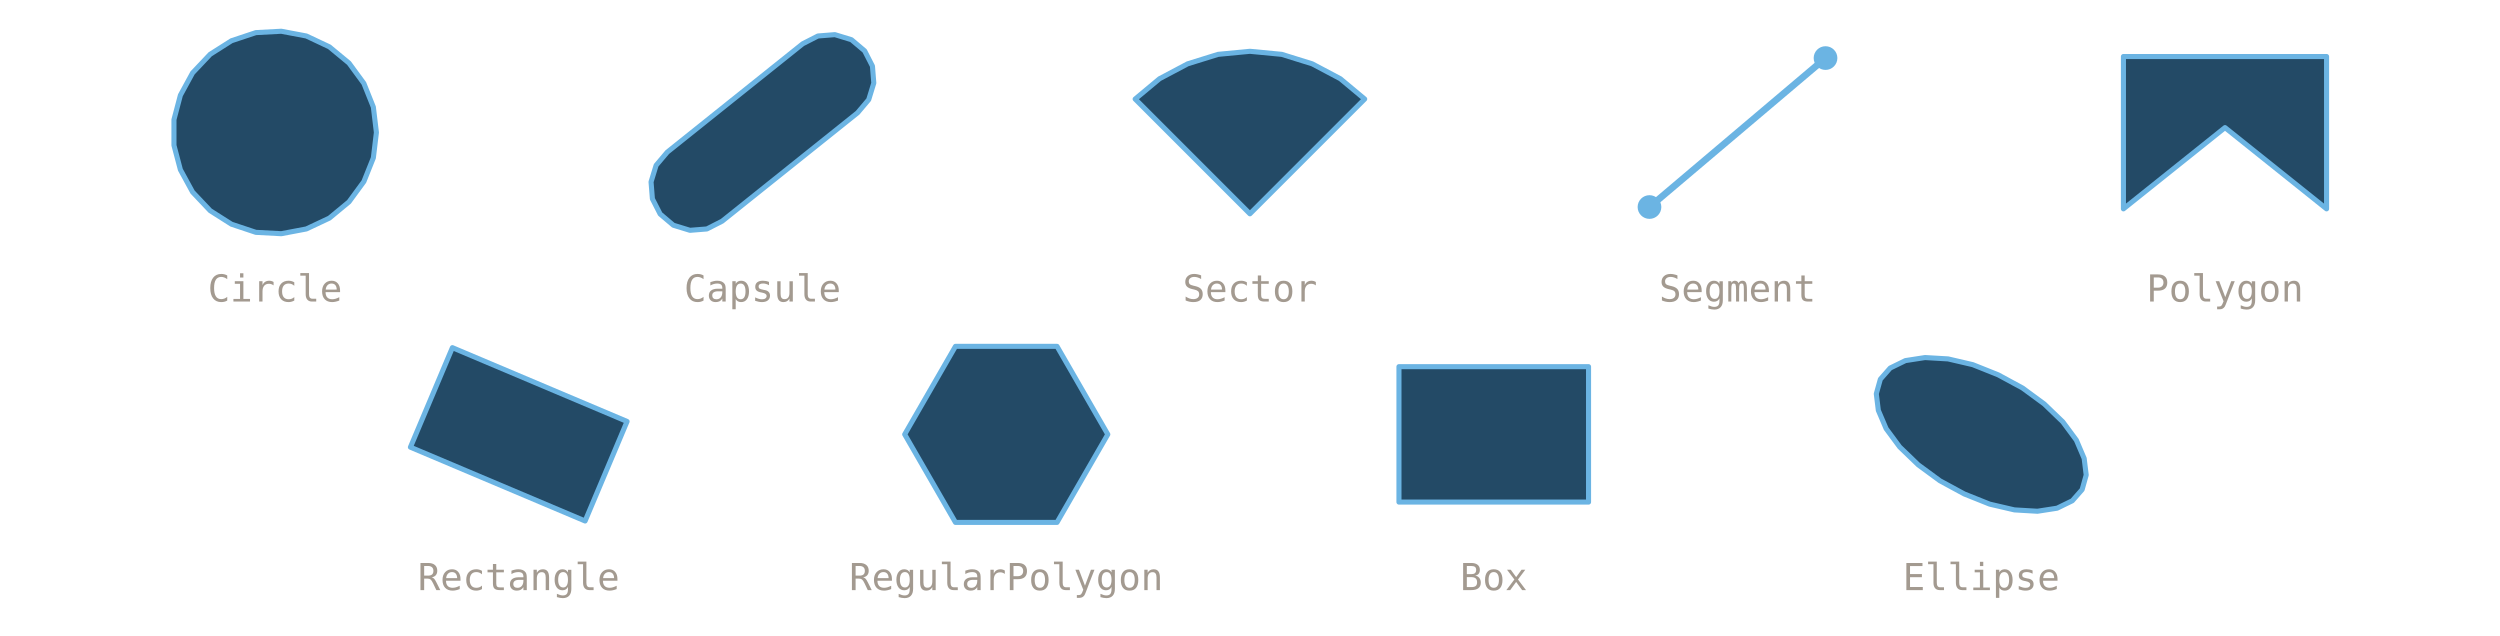
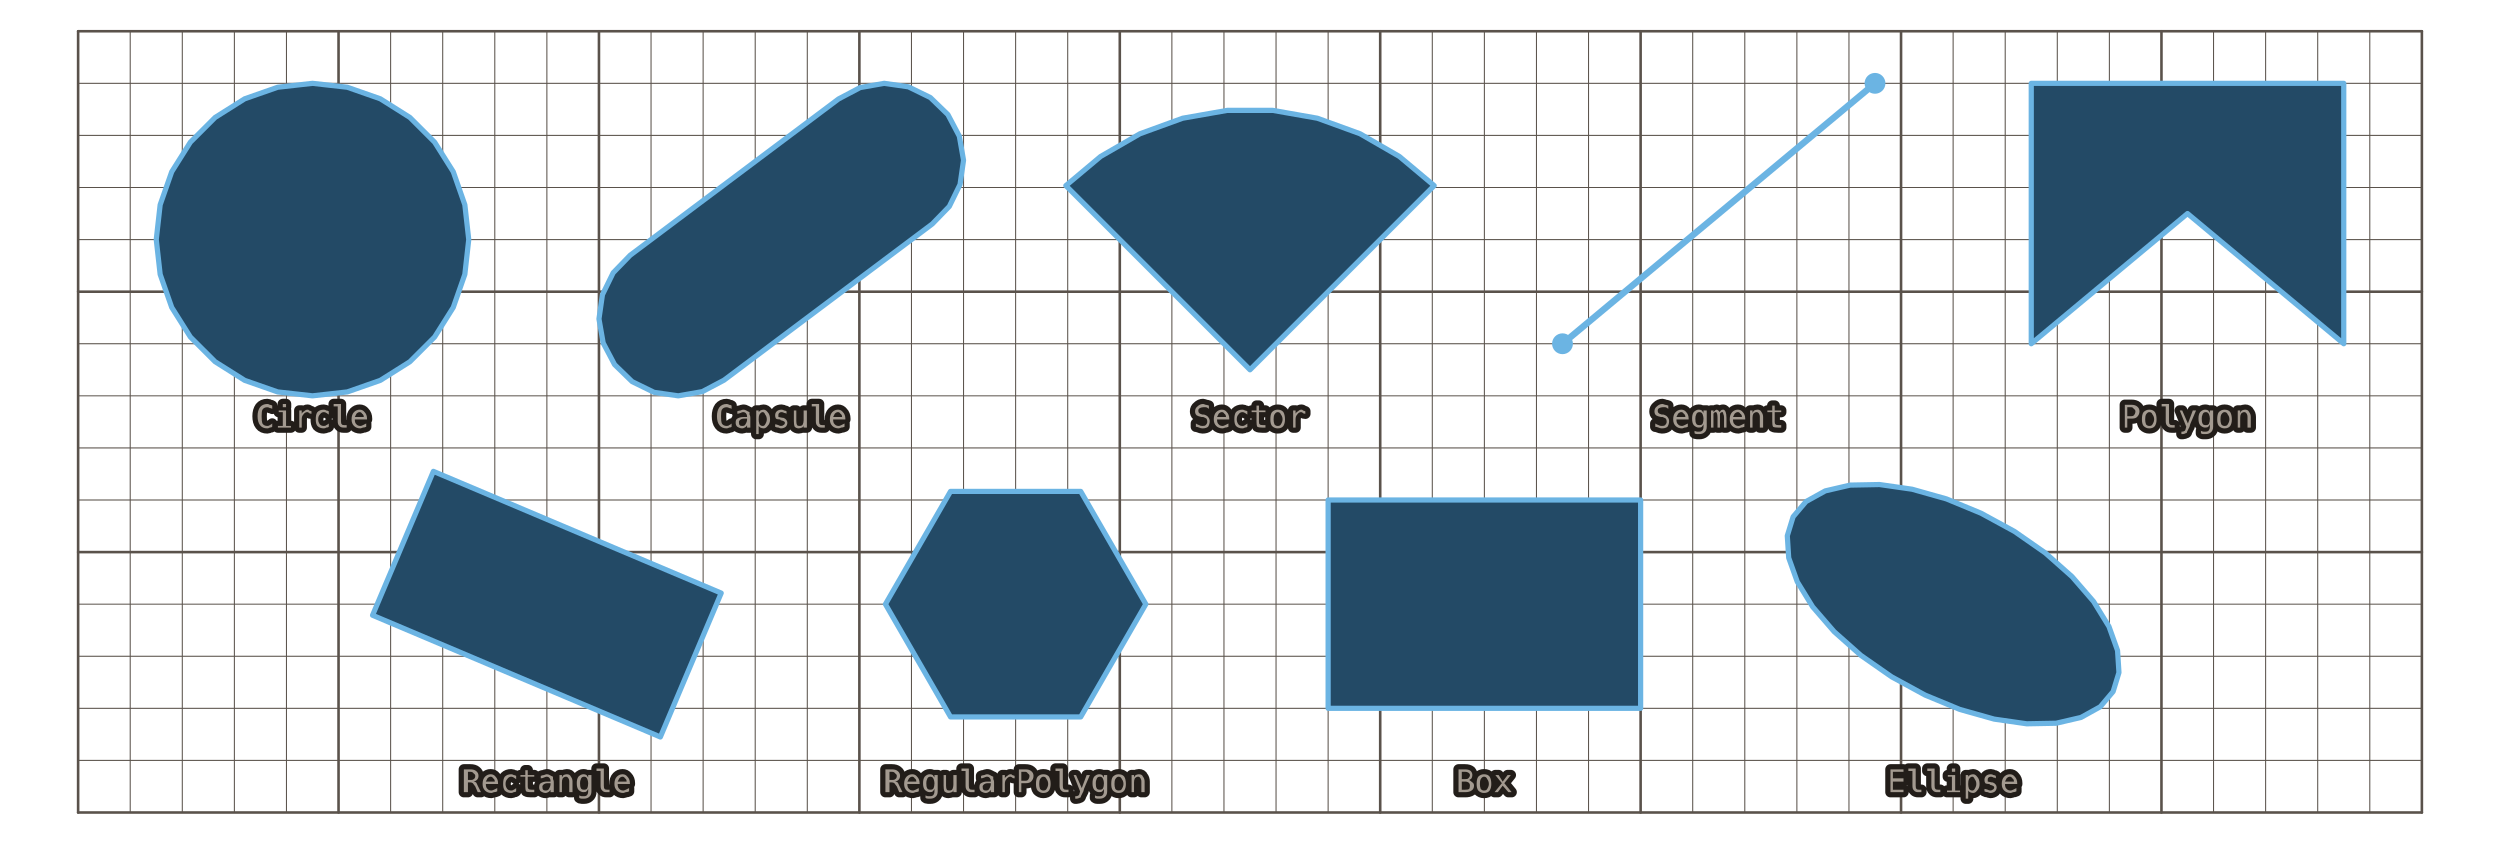
- <svg xmlns="http://www.w3.org/2000/svg" width="960" height="244" viewBox="0 0 960 244" role="img">
-   <g transform="translate(66.8 12.0) scale(1.3) translate(29.8 29.9)">
-     <polygon points="30.0,0.0 29.1,7.5 26.3,14.5 21.9,20.5 16.1,25.3 9.3,28.5 1.9,29.9 -5.6,29.5 -12.8,27.1 -19.1,23.1 -24.3,17.6 -27.9,11.0 -29.8,3.8 -29.8,-3.8 -27.9,-11.0 -24.3,-17.6 -19.1,-23.1 -12.8,-27.1 -5.6,-29.5 1.9,-29.9 9.3,-28.5 16.1,-25.3 21.9,-20.5 26.3,-14.5 29.1,-7.5" fill="#234a66" stroke="#6bb4e3" stroke-width="1.5" stroke-linejoin="round" />
+ <svg xmlns="http://www.w3.org/2000/svg" width="960" height="324" viewBox="0 0 960 324" role="img">
+   <g transform="translate(30.0 12.0) scale(20) translate(-0.000 -0.000)">
+     <line x1="0.000" y1="0.000" x2="0.000" y2="15.000" stroke="#5a524b" stroke-width="0.050" stroke-linecap="round" />
+     <line x1="1.000" y1="0.000" x2="1.000" y2="15.000" stroke="#5a524b" stroke-width="0.020" stroke-linecap="round" />
+     <line x1="2.000" y1="0.000" x2="2.000" y2="15.000" stroke="#5a524b" stroke-width="0.020" stroke-linecap="round" />
+     <line x1="3.000" y1="0.000" x2="3.000" y2="15.000" stroke="#5a524b" stroke-width="0.020" stroke-linecap="round" />
+     <line x1="4.000" y1="0.000" x2="4.000" y2="15.000" stroke="#5a524b" stroke-width="0.020" stroke-linecap="round" />
+     <line x1="5.000" y1="0.000" x2="5.000" y2="15.000" stroke="#5a524b" stroke-width="0.050" stroke-linecap="round" />
+     <line x1="6.000" y1="0.000" x2="6.000" y2="15.000" stroke="#5a524b" stroke-width="0.020" stroke-linecap="round" />
+     <line x1="7.000" y1="0.000" x2="7.000" y2="15.000" stroke="#5a524b" stroke-width="0.020" stroke-linecap="round" />
+     <line x1="8.000" y1="0.000" x2="8.000" y2="15.000" stroke="#5a524b" stroke-width="0.020" stroke-linecap="round" />
+     <line x1="9.000" y1="0.000" x2="9.000" y2="15.000" stroke="#5a524b" stroke-width="0.020" stroke-linecap="round" />
+     <line x1="10.000" y1="0.000" x2="10.000" y2="15.000" stroke="#5a524b" stroke-width="0.050" stroke-linecap="round" />
+     <line x1="11.000" y1="0.000" x2="11.000" y2="15.000" stroke="#5a524b" stroke-width="0.020" stroke-linecap="round" />
+     <line x1="12.000" y1="0.000" x2="12.000" y2="15.000" stroke="#5a524b" stroke-width="0.020" stroke-linecap="round" />
+     <line x1="13.000" y1="0.000" x2="13.000" y2="15.000" stroke="#5a524b" stroke-width="0.020" stroke-linecap="round" />
+     <line x1="14.000" y1="0.000" x2="14.000" y2="15.000" stroke="#5a524b" stroke-width="0.020" stroke-linecap="round" />
+     <line x1="15.000" y1="0.000" x2="15.000" y2="15.000" stroke="#5a524b" stroke-width="0.050" stroke-linecap="round" />
+     <line x1="16.000" y1="0.000" x2="16.000" y2="15.000" stroke="#5a524b" stroke-width="0.020" stroke-linecap="round" />
+     <line x1="17.000" y1="0.000" x2="17.000" y2="15.000" stroke="#5a524b" stroke-width="0.020" stroke-linecap="round" />
+     <line x1="18.000" y1="0.000" x2="18.000" y2="15.000" stroke="#5a524b" stroke-width="0.020" stroke-linecap="round" />
+     <line x1="19.000" y1="0.000" x2="19.000" y2="15.000" stroke="#5a524b" stroke-width="0.020" stroke-linecap="round" />
+     <line x1="20.000" y1="0.000" x2="20.000" y2="15.000" stroke="#5a524b" stroke-width="0.050" stroke-linecap="round" />
+     <line x1="21.000" y1="0.000" x2="21.000" y2="15.000" stroke="#5a524b" stroke-width="0.020" stroke-linecap="round" />
+     <line x1="22.000" y1="0.000" x2="22.000" y2="15.000" stroke="#5a524b" stroke-width="0.020" stroke-linecap="round" />
+     <line x1="23.000" y1="0.000" x2="23.000" y2="15.000" stroke="#5a524b" stroke-width="0.020" stroke-linecap="round" />
+     <line x1="24.000" y1="0.000" x2="24.000" y2="15.000" stroke="#5a524b" stroke-width="0.020" stroke-linecap="round" />
+     <line x1="25.000" y1="0.000" x2="25.000" y2="15.000" stroke="#5a524b" stroke-width="0.050" stroke-linecap="round" />
+     <line x1="26.000" y1="0.000" x2="26.000" y2="15.000" stroke="#5a524b" stroke-width="0.020" stroke-linecap="round" />
+     <line x1="27.000" y1="0.000" x2="27.000" y2="15.000" stroke="#5a524b" stroke-width="0.020" stroke-linecap="round" />
+     <line x1="28.000" y1="0.000" x2="28.000" y2="15.000" stroke="#5a524b" stroke-width="0.020" stroke-linecap="round" />
+     <line x1="29.000" y1="0.000" x2="29.000" y2="15.000" stroke="#5a524b" stroke-width="0.020" stroke-linecap="round" />
+     <line x1="30.000" y1="0.000" x2="30.000" y2="15.000" stroke="#5a524b" stroke-width="0.050" stroke-linecap="round" />
+     <line x1="31.000" y1="0.000" x2="31.000" y2="15.000" stroke="#5a524b" stroke-width="0.020" stroke-linecap="round" />
+     <line x1="32.000" y1="0.000" x2="32.000" y2="15.000" stroke="#5a524b" stroke-width="0.020" stroke-linecap="round" />
+     <line x1="33.000" y1="0.000" x2="33.000" y2="15.000" stroke="#5a524b" stroke-width="0.020" stroke-linecap="round" />
+     <line x1="34.000" y1="0.000" x2="34.000" y2="15.000" stroke="#5a524b" stroke-width="0.020" stroke-linecap="round" />
+     <line x1="35.000" y1="0.000" x2="35.000" y2="15.000" stroke="#5a524b" stroke-width="0.050" stroke-linecap="round" />
+     <line x1="36.000" y1="0.000" x2="36.000" y2="15.000" stroke="#5a524b" stroke-width="0.020" stroke-linecap="round" />
+     <line x1="37.000" y1="0.000" x2="37.000" y2="15.000" stroke="#5a524b" stroke-width="0.020" stroke-linecap="round" />
+     <line x1="38.000" y1="0.000" x2="38.000" y2="15.000" stroke="#5a524b" stroke-width="0.020" stroke-linecap="round" />
+     <line x1="39.000" y1="0.000" x2="39.000" y2="15.000" stroke="#5a524b" stroke-width="0.020" stroke-linecap="round" />
+     <line x1="40.000" y1="0.000" x2="40.000" y2="15.000" stroke="#5a524b" stroke-width="0.050" stroke-linecap="round" />
+     <line x1="41.000" y1="0.000" x2="41.000" y2="15.000" stroke="#5a524b" stroke-width="0.020" stroke-linecap="round" />
+     <line x1="42.000" y1="0.000" x2="42.000" y2="15.000" stroke="#5a524b" stroke-width="0.020" stroke-linecap="round" />
+     <line x1="43.000" y1="0.000" x2="43.000" y2="15.000" stroke="#5a524b" stroke-width="0.020" stroke-linecap="round" />
+     <line x1="44.000" y1="0.000" x2="44.000" y2="15.000" stroke="#5a524b" stroke-width="0.020" stroke-linecap="round" />
+     <line x1="45.000" y1="0.000" x2="45.000" y2="15.000" stroke="#5a524b" stroke-width="0.050" stroke-linecap="round" />
+     <line x1="0.000" y1="0.000" x2="45.000" y2="0.000" stroke="#5a524b" stroke-width="0.050" stroke-linecap="round" />
+     <line x1="0.000" y1="1.000" x2="45.000" y2="1.000" stroke="#5a524b" stroke-width="0.020" stroke-linecap="round" />
+     <line x1="0.000" y1="2.000" x2="45.000" y2="2.000" stroke="#5a524b" stroke-width="0.020" stroke-linecap="round" />
+     <line x1="0.000" y1="3.000" x2="45.000" y2="3.000" stroke="#5a524b" stroke-width="0.020" stroke-linecap="round" />
+     <line x1="0.000" y1="4.000" x2="45.000" y2="4.000" stroke="#5a524b" stroke-width="0.020" stroke-linecap="round" />
+     <line x1="0.000" y1="5.000" x2="45.000" y2="5.000" stroke="#5a524b" stroke-width="0.050" stroke-linecap="round" />
+     <line x1="0.000" y1="6.000" x2="45.000" y2="6.000" stroke="#5a524b" stroke-width="0.020" stroke-linecap="round" />
+     <line x1="0.000" y1="7.000" x2="45.000" y2="7.000" stroke="#5a524b" stroke-width="0.020" stroke-linecap="round" />
+     <line x1="0.000" y1="8.000" x2="45.000" y2="8.000" stroke="#5a524b" stroke-width="0.020" stroke-linecap="round" />
+     <line x1="0.000" y1="9.000" x2="45.000" y2="9.000" stroke="#5a524b" stroke-width="0.020" stroke-linecap="round" />
+     <line x1="0.000" y1="10.000" x2="45.000" y2="10.000" stroke="#5a524b" stroke-width="0.050" stroke-linecap="round" />
+     <line x1="0.000" y1="11.000" x2="45.000" y2="11.000" stroke="#5a524b" stroke-width="0.020" stroke-linecap="round" />
+     <line x1="0.000" y1="12.000" x2="45.000" y2="12.000" stroke="#5a524b" stroke-width="0.020" stroke-linecap="round" />
+     <line x1="0.000" y1="13.000" x2="45.000" y2="13.000" stroke="#5a524b" stroke-width="0.020" stroke-linecap="round" />
+     <line x1="0.000" y1="14.000" x2="45.000" y2="14.000" stroke="#5a524b" stroke-width="0.020" stroke-linecap="round" />
+     <line x1="0.000" y1="15.000" x2="45.000" y2="15.000" stroke="#5a524b" stroke-width="0.050" stroke-linecap="round" />
+     <polygon points="7.500,4.000 7.425,4.668 7.203,5.302 6.845,5.870 6.370,6.345 5.802,6.703 5.168,6.925 4.500,7.000 3.832,6.925 3.198,6.703 2.630,6.345 2.155,5.870 1.797,5.302 1.575,4.668 1.500,4.000 1.575,3.332 1.797,2.698 2.155,2.130 2.630,1.655 3.198,1.297 3.832,1.075 4.500,1.000 5.168,1.075 5.802,1.297 6.370,1.655 6.845,2.130 7.203,2.698 7.425,3.332" fill="#234a66" stroke="#6bb4e3" stroke-width="0.100" stroke-linejoin="round" />
+     <text x="4.500" y="7.610" font-family="ui-monospace, SFMono-Regular, Menlo, Consolas, monospace" font-size="0.600" text-anchor="middle" fill="#a39a90" stroke="#221d19" stroke-width="0.200" stroke-linejoin="round" paint-order="stroke">Circle</text>
+     <polygon points="14.600,1.300 15.015,1.081 15.477,1.000 15.942,1.067 16.363,1.273 16.700,1.600 16.919,2.015 17.000,2.477 16.933,2.942 16.727,3.363 16.400,3.700 12.400,6.700 11.985,6.919 11.523,7.000 11.058,6.933 10.637,6.727 10.300,6.400 10.081,5.985 10.000,5.523 10.067,5.058 10.273,4.637 10.600,4.300" fill="#234a66" stroke="#6bb4e3" stroke-width="0.100" stroke-linejoin="round" />
+     <text x="13.500" y="7.610" font-family="ui-monospace, SFMono-Regular, Menlo, Consolas, monospace" font-size="0.600" text-anchor="middle" fill="#a39a90" stroke="#221d19" stroke-width="0.200" stroke-linejoin="round" paint-order="stroke">Capsule</text>
+     <polygon points="22.500,6.500 18.964,2.964 19.632,2.404 20.387,1.968 21.206,1.670 22.064,1.519 22.936,1.519 23.794,1.670 24.613,1.968 25.368,2.404 26.036,2.964" fill="#234a66" stroke="#6bb4e3" stroke-width="0.100" stroke-linejoin="round" />
+     <text x="22.500" y="7.610" font-family="ui-monospace, SFMono-Regular, Menlo, Consolas, monospace" font-size="0.600" text-anchor="middle" fill="#a39a90" stroke="#221d19" stroke-width="0.200" stroke-linejoin="round" paint-order="stroke">Sector</text>
+     <line x1="28.500" y1="6.000" x2="34.500" y2="1.000" stroke="#6bb4e3" stroke-width="0.125" stroke-linecap="round" />
+     <circle cx="28.500" cy="6.000" r="0.200" fill="#6bb4e3" />
+     <circle cx="34.500" cy="1.000" r="0.200" fill="#6bb4e3" />
+     <text x="31.500" y="7.610" font-family="ui-monospace, SFMono-Regular, Menlo, Consolas, monospace" font-size="0.600" text-anchor="middle" fill="#a39a90" stroke="#221d19" stroke-width="0.200" stroke-linejoin="round" paint-order="stroke">Segment</text>
+     <polygon points="37.500,1.000 43.500,1.000 43.500,6.000 40.500,3.500 37.500,6.000" fill="#234a66" stroke="#6bb4e3" stroke-width="0.100" stroke-linejoin="round" />
+     <text x="40.500" y="7.610" font-family="ui-monospace, SFMono-Regular, Menlo, Consolas, monospace" font-size="0.600" text-anchor="middle" fill="#a39a90" stroke="#221d19" stroke-width="0.200" stroke-linejoin="round" paint-order="stroke">Polygon</text>
+     <polygon points="6.821,8.450 12.347,10.787 11.179,13.550 5.653,11.213" fill="#234a66" stroke="#6bb4e3" stroke-width="0.100" stroke-linejoin="round" />
+     <text x="9.000" y="14.610" font-family="ui-monospace, SFMono-Regular, Menlo, Consolas, monospace" font-size="0.600" text-anchor="middle" fill="#a39a90" stroke="#221d19" stroke-width="0.200" stroke-linejoin="round" paint-order="stroke">Rectangle</text>
+     <polygon points="16.750,8.835 19.250,8.835 20.500,11.000 19.250,13.165 16.750,13.165 15.500,11.000" fill="#234a66" stroke="#6bb4e3" stroke-width="0.100" stroke-linejoin="round" />
+     <text x="18.000" y="14.610" font-family="ui-monospace, SFMono-Regular, Menlo, Consolas, monospace" font-size="0.600" text-anchor="middle" fill="#a39a90" stroke="#221d19" stroke-width="0.200" stroke-linejoin="round" paint-order="stroke">RegularPolygon</text>
+     <polygon points="24.000,9.000 30.000,9.000 30.000,13.000 24.000,13.000" fill="#234a66" stroke="#6bb4e3" stroke-width="0.100" stroke-linejoin="round" />
+     <text x="27.000" y="14.610" font-family="ui-monospace, SFMono-Regular, Menlo, Consolas, monospace" font-size="0.600" text-anchor="middle" fill="#a39a90" stroke="#221d19" stroke-width="0.200" stroke-linejoin="round" paint-order="stroke">Box</text>
+     <polygon points="39.072,12.678 38.825,12.970 38.455,13.175 37.978,13.286 37.414,13.297 36.788,13.207 36.128,13.021 35.463,12.746 34.821,12.396 34.230,11.984 33.717,11.529 33.303,11.051 33.008,10.571 32.843,10.110 32.816,9.687 32.928,9.322 33.175,9.030 33.545,8.825 34.022,8.714 34.586,8.703 35.212,8.793 35.872,8.979 36.537,9.254 37.179,9.604 37.770,10.016 38.283,10.471 38.697,10.949 38.992,11.429 39.157,11.890 39.184,12.313" fill="#234a66" stroke="#6bb4e3" stroke-width="0.100" stroke-linejoin="round" />
+     <text x="36.000" y="14.610" font-family="ui-monospace, SFMono-Regular, Menlo, Consolas, monospace" font-size="0.600" text-anchor="middle" fill="#a39a90" stroke="#221d19" stroke-width="0.200" stroke-linejoin="round" paint-order="stroke">Ellipse</text>
  </g>
-   <text x="105.6" y="115.8" font-family="ui-monospace, SFMono-Regular, Menlo, Consolas, monospace" font-size="14.3" text-anchor="middle" fill="#a39a90">Circle</text>
-   <g transform="translate(250.0 13.3) scale(1.3) translate(32.9 28.9)">
-     <polygon points="11.9,-26.2 16.4,-28.5 21.4,-28.9 26.3,-27.4 30.2,-24.1 32.5,-19.6 32.9,-14.6 31.4,-9.7 28.1,-5.8 -11.9,26.2 -16.4,28.5 -21.4,28.9 -26.3,27.4 -30.2,24.1 -32.5,19.6 -32.9,14.6 -31.4,9.7 -28.1,5.8" fill="#234a66" stroke="#6bb4e3" stroke-width="1.5" stroke-linejoin="round" />
-   </g>
-   <text x="292.8" y="115.8" font-family="ui-monospace, SFMono-Regular, Menlo, Consolas, monospace" font-size="14.3" text-anchor="middle" fill="#a39a90">Capsule</text>
-   <g transform="translate(435.9 19.7) scale(1.3) translate(33.9 26.0)">
-     <polygon points="0.0,22.0 -33.9,-11.9 -26.7,-17.9 -18.4,-22.3 -9.4,-25.1 0.0,-26.0 9.4,-25.1 18.4,-22.3 26.7,-17.9 33.9,-11.9" fill="#234a66" stroke="#6bb4e3" stroke-width="1.5" stroke-linejoin="round" />
-   </g>
-   <text x="480.0" y="115.8" font-family="ui-monospace, SFMono-Regular, Menlo, Consolas, monospace" font-size="14.3" text-anchor="middle" fill="#a39a90">Sector</text>
-   <g transform="translate(633.4 22.3) scale(1.3) translate(26.0 22.0)">
-     <line x1="-26.0" y1="22.0" x2="26.0" y2="-22.0" stroke="#6bb4e3" stroke-width="2" stroke-linecap="round" />
-     <circle cx="-26.0" cy="22.0" r="3.5" fill="#6bb4e3" />
-     <circle cx="26.0" cy="-22.0" r="3.5" fill="#6bb4e3" />
-   </g>
-   <text x="667.2" y="115.8" font-family="ui-monospace, SFMono-Regular, Menlo, Consolas, monospace" font-size="14.3" text-anchor="middle" fill="#a39a90">Segment</text>
-   <g transform="translate(815.4 21.7) scale(1.3) translate(30.0 24.3)">
-     <polygon points="-30.0,-24.3 30.0,-24.3 30.0,20.7 0.0,-3.3 -30.0,20.7" fill="#234a66" stroke="#6bb4e3" stroke-width="1.5" stroke-linejoin="round" />
-   </g>
-   <text x="854.4" y="115.8" font-family="ui-monospace, SFMono-Regular, Menlo, Consolas, monospace" font-size="14.3" text-anchor="middle" fill="#a39a90">Polygon</text>
-   <g transform="translate(157.6 133.5) scale(1.3) translate(32.0 25.6)">
-     <polygon points="-19.6,-25.6 32.0,-3.8 19.6,25.6 -32.0,3.8" fill="#234a66" stroke="#6bb4e3" stroke-width="1.5" stroke-linejoin="round" />
-   </g>
-   <text x="199.2" y="226.6" font-family="ui-monospace, SFMono-Regular, Menlo, Consolas, monospace" font-size="14.3" text-anchor="middle" fill="#a39a90">Rectangle</text>
-   <g transform="translate(347.4 133.0) scale(1.3) translate(30.0 26.0)">
-     <polygon points="-15.0,-26.0 15.0,-26.0 30.0,-0.0 15.0,26.0 -15.0,26.0 -30.0,0.0" fill="#234a66" stroke="#6bb4e3" stroke-width="1.5" stroke-linejoin="round" />
-   </g>
-   <text x="386.4" y="226.6" font-family="ui-monospace, SFMono-Regular, Menlo, Consolas, monospace" font-size="14.3" text-anchor="middle" fill="#a39a90">RegularPolygon</text>
-   <g transform="translate(537.2 140.8) scale(1.3) translate(28.0 20.0)">
-     <polygon points="-28.0,-20.0 28.0,-20.0 28.0,20.0 -28.0,20.0" fill="#234a66" stroke="#6bb4e3" stroke-width="1.5" stroke-linejoin="round" />
-   </g>
-   <text x="573.6" y="226.6" font-family="ui-monospace, SFMono-Regular, Menlo, Consolas, monospace" font-size="14.3" text-anchor="middle" fill="#a39a90">Box</text>
-   <g transform="translate(720.5 137.3) scale(1.3) translate(31.0 22.7)">
-     <polygon points="29.8,16.3 26.9,19.6 22.4,21.8 16.6,22.7 9.8,22.3 2.5,20.6 -5.0,17.6 -12.2,13.7 -18.6,9.0 -24.1,3.7 -28.1,-1.7 -30.4,-7.1 -31.0,-12.0 -29.8,-16.3 -26.9,-19.6 -22.4,-21.8 -16.6,-22.7 -9.8,-22.3 -2.5,-20.6 5.0,-17.6 12.2,-13.7 18.6,-9.0 24.1,-3.7 28.1,1.7 30.4,7.1 31.0,12.0" fill="#234a66" stroke="#6bb4e3" stroke-width="1.5" stroke-linejoin="round" />
-   </g>
-   <text x="760.8" y="226.6" font-family="ui-monospace, SFMono-Regular, Menlo, Consolas, monospace" font-size="14.3" text-anchor="middle" fill="#a39a90">Ellipse</text>
</svg>
